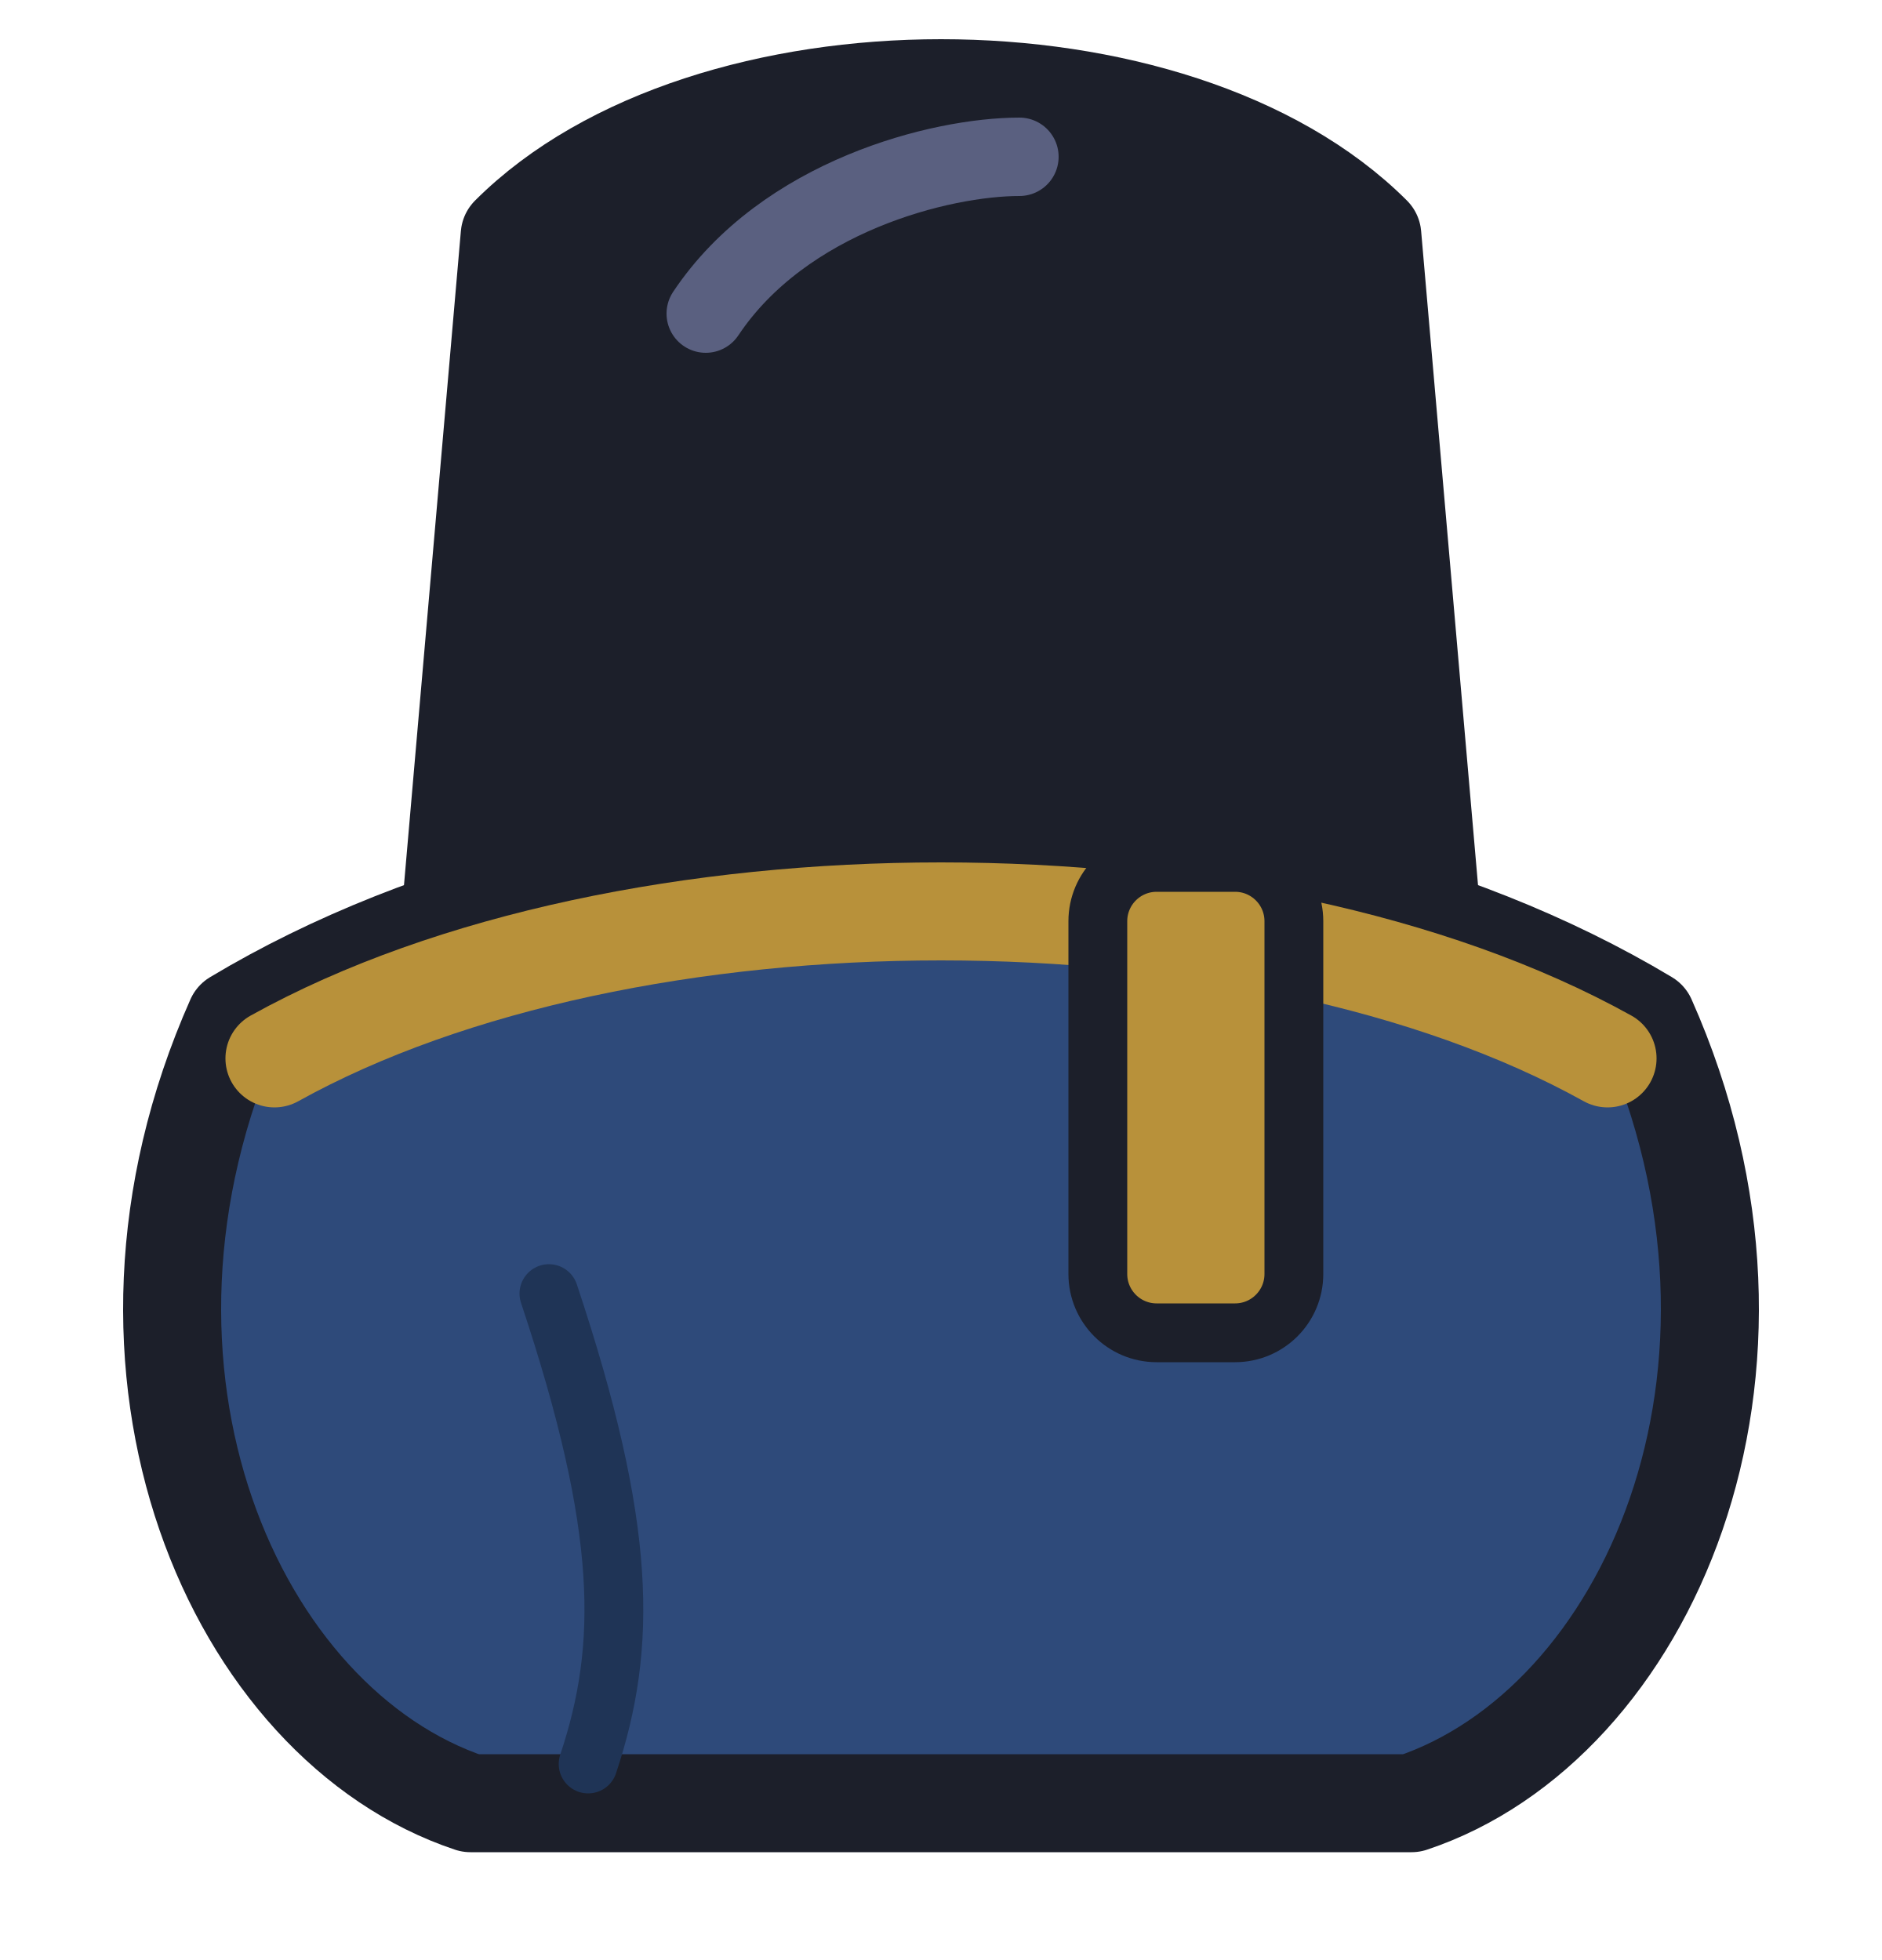
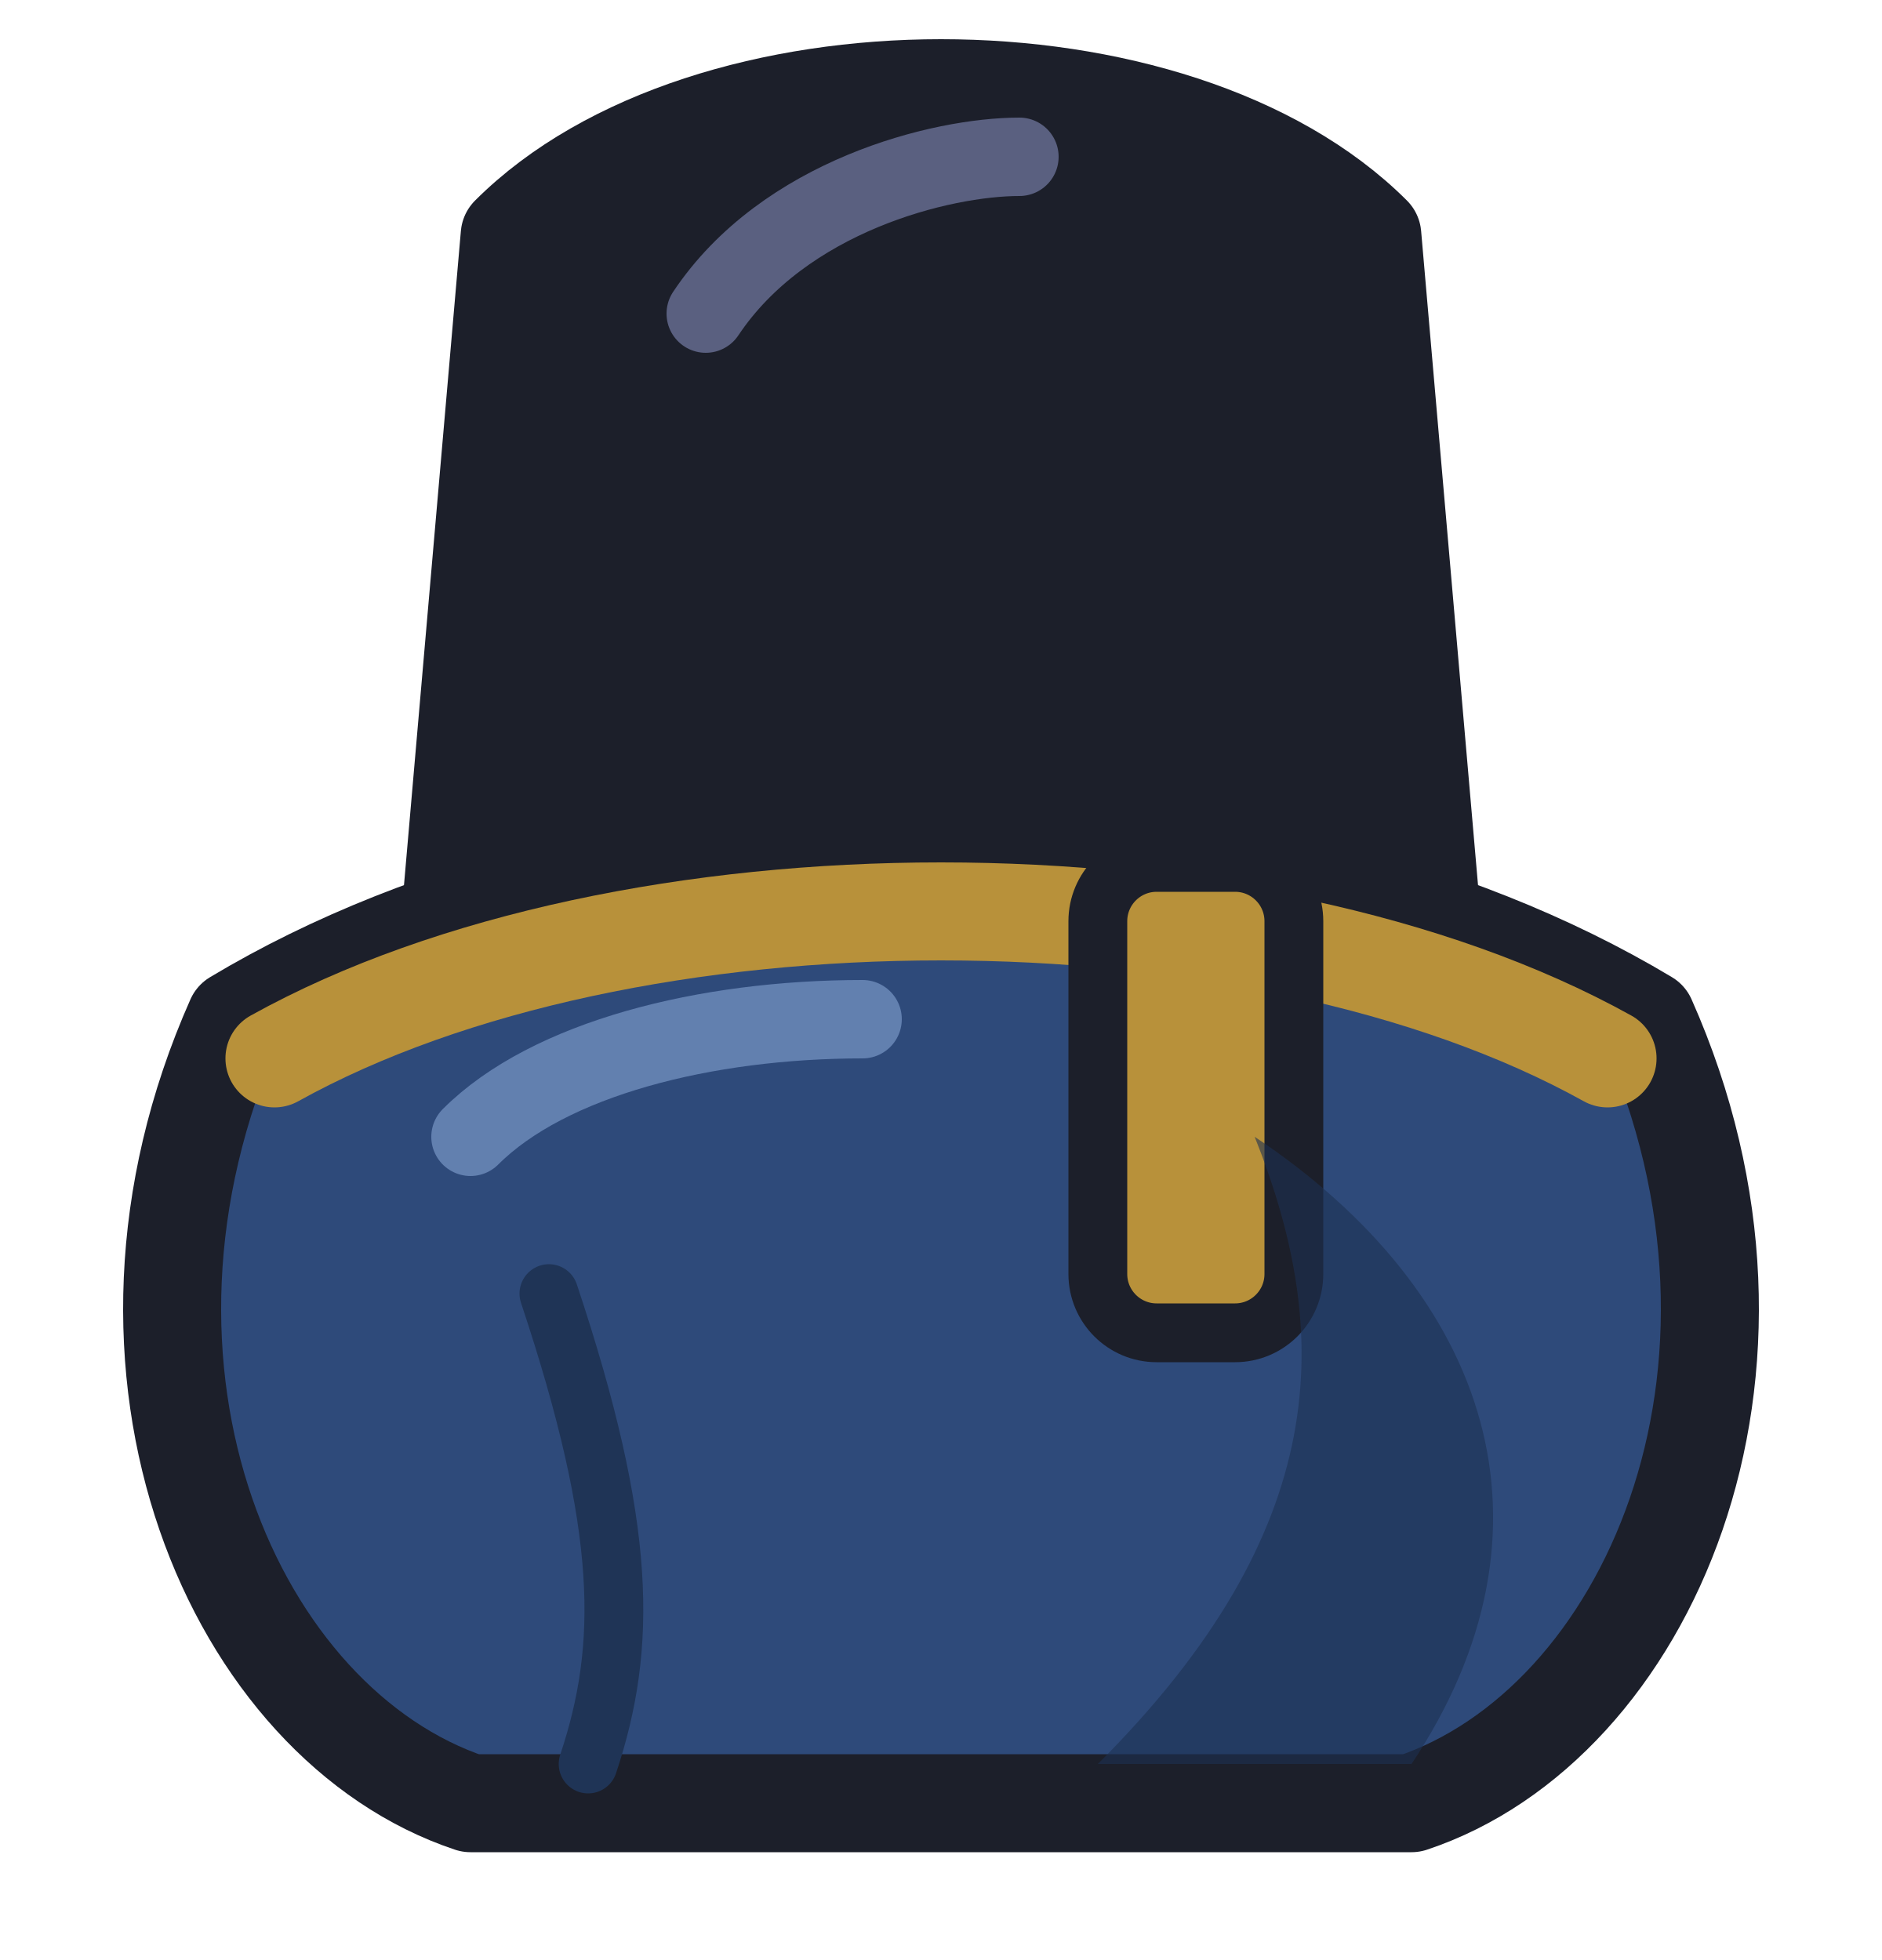
<svg xmlns="http://www.w3.org/2000/svg" width="96" height="100" viewBox="0 0 96 100">
  <g transform="translate(48,50) scale(2)" stroke="#1c1f2a" stroke-linejoin="round" stroke-linecap="round">
    <path d="M-11 -19 C-6 -24 6 -24 11 -19 L13 4 C6 9 -6 9 -13 4 Z" fill="#1c1f2a" stroke-width="2.5" />
    <path d="M-6 -17 C-4 -20 0 -21 2 -21" fill="none" stroke="#5a6080" stroke-width="2" />
    <path d="M-18 1 C-8 -5 8 -5 18 1 C22 10 18 19 12 21 L-12 21 C-18 19 -22 10 -18 1 Z" fill="#2e4a7a" stroke-width="2.5" />
    <path d="M-17 2 C-8 -3 8 -3 17 2" fill="none" stroke="#b8913a" stroke-width="2.5" />
    <rect x="4" y="-3" width="5" height="12" rx="1.5" fill="#b8913a" stroke-width="1.5" />
    <path d="M-10 8 C-8 14 -8 17 -9 20" fill="none" stroke="#1f3456" stroke-width="1.5" />
+     <path d="M8 4 C14 8 16 14 12 20 L4 20 C10 14 10 9 8 4 Z" fill="#1d3152" opacity="0.6" stroke="none" />
+     <path d="M-12 4 C-10 2 -6 1 -2 1" fill="none" stroke="#6f8dbd" stroke-width="2" opacity="0.8" />
  </g>
</svg>
